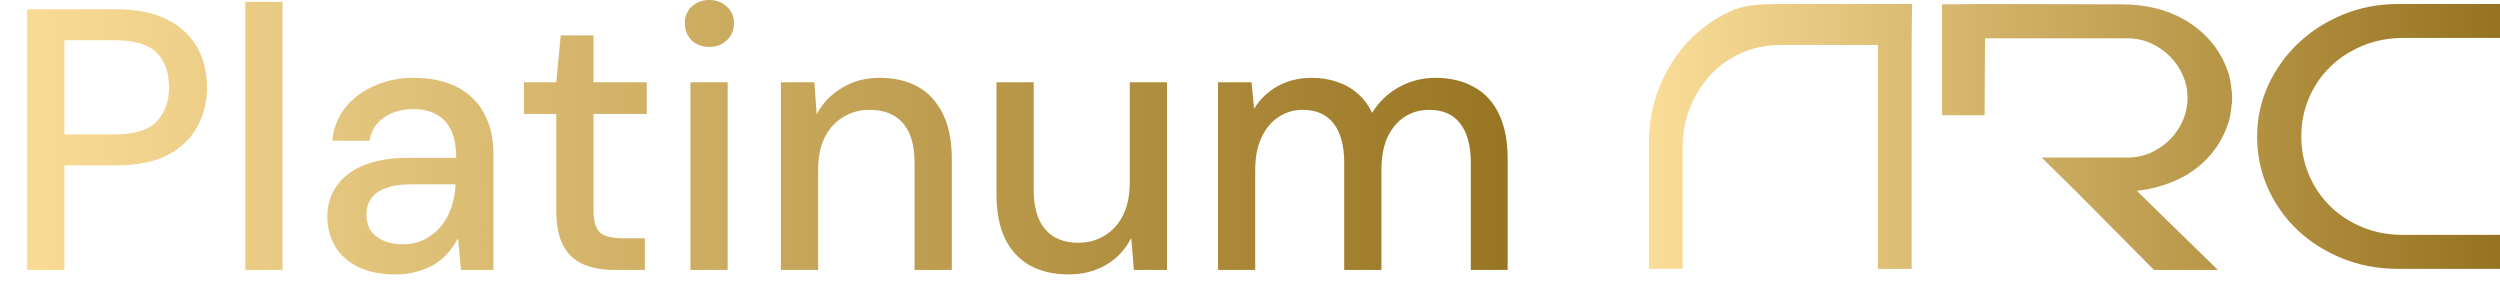
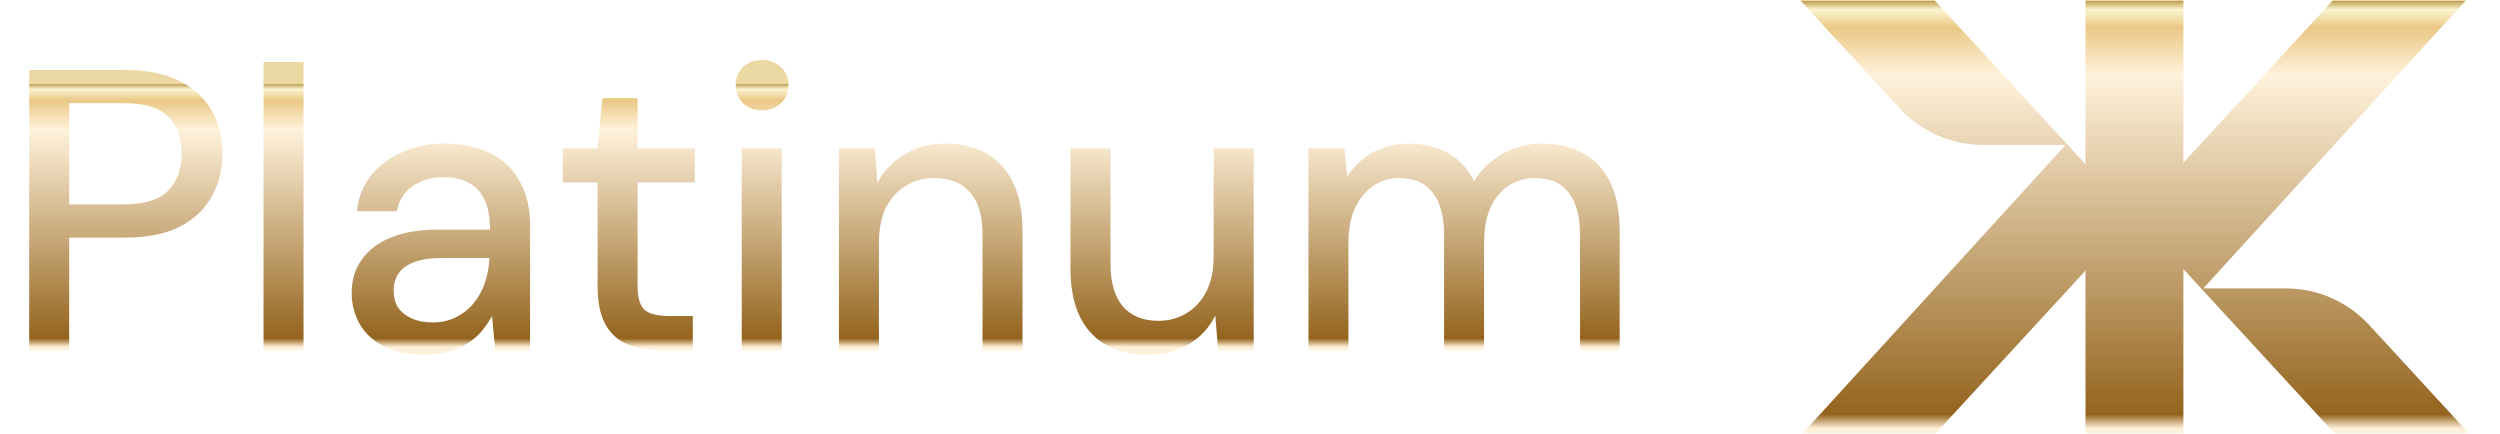
- <svg xmlns="http://www.w3.org/2000/svg" width="94" height="11" viewBox="0 0 94 11" fill="none">
-   <path d="M1.022 10.15V0.35H4.368C5.152 0.35 5.796 0.481 6.3 0.742C6.804 1.003 7.177 1.353 7.42 1.792C7.663 2.231 7.784 2.73 7.784 3.29C7.784 3.822 7.663 4.312 7.42 4.76C7.187 5.199 6.818 5.553 6.314 5.824C5.81 6.085 5.161 6.216 4.368 6.216H2.422V10.15H1.022ZM2.422 5.054H4.312C5.049 5.054 5.572 4.895 5.88 4.578C6.197 4.251 6.356 3.822 6.356 3.29C6.356 2.721 6.197 2.282 5.88 1.974C5.572 1.666 5.049 1.512 4.312 1.512H2.422V5.054ZM9.223 10.15V0.07H10.623V10.15H9.223ZM14.884 10.318C14.305 10.318 13.824 10.22 13.442 10.024C13.059 9.828 12.774 9.567 12.588 9.24C12.401 8.904 12.308 8.545 12.308 8.162C12.308 7.695 12.429 7.299 12.672 6.972C12.914 6.636 13.26 6.379 13.708 6.202C14.156 6.025 14.692 5.936 15.318 5.936H17.152C17.152 5.525 17.091 5.185 16.97 4.914C16.848 4.643 16.666 4.443 16.424 4.312C16.19 4.172 15.892 4.102 15.528 4.102C15.108 4.102 14.748 4.205 14.45 4.41C14.151 4.606 13.964 4.9 13.89 5.292H12.49C12.546 4.797 12.714 4.377 12.994 4.032C13.283 3.677 13.652 3.407 14.1 3.22C14.548 3.024 15.024 2.926 15.528 2.926C16.19 2.926 16.746 3.043 17.194 3.276C17.642 3.509 17.978 3.841 18.202 4.27C18.435 4.69 18.552 5.194 18.552 5.782V10.15H17.334L17.222 8.96C17.119 9.147 16.998 9.324 16.858 9.492C16.718 9.66 16.55 9.805 16.354 9.926C16.167 10.047 15.948 10.141 15.696 10.206C15.453 10.281 15.182 10.318 14.884 10.318ZM15.15 9.184C15.448 9.184 15.719 9.123 15.962 9.002C16.204 8.881 16.41 8.717 16.578 8.512C16.755 8.297 16.886 8.059 16.97 7.798C17.063 7.527 17.114 7.252 17.124 6.972V6.93H15.458C15.056 6.93 14.73 6.981 14.478 7.084C14.235 7.177 14.058 7.308 13.946 7.476C13.834 7.644 13.778 7.84 13.778 8.064C13.778 8.297 13.829 8.498 13.932 8.666C14.044 8.825 14.202 8.951 14.408 9.044C14.613 9.137 14.86 9.184 15.15 9.184ZM23.1 10.15C22.652 10.15 22.265 10.08 21.938 9.94C21.612 9.8 21.36 9.567 21.182 9.24C21.005 8.913 20.916 8.47 20.916 7.91V4.284H19.698V3.094H20.916L21.084 1.33H22.316V3.094H24.318V4.284H22.316V7.924C22.316 8.325 22.4 8.601 22.568 8.75C22.736 8.89 23.026 8.96 23.436 8.96H24.248V10.15H23.1ZM25.96 10.15V3.094H27.36V10.15H25.96ZM26.674 1.764C26.404 1.764 26.18 1.68 26.002 1.512C25.834 1.344 25.75 1.129 25.75 0.868C25.75 0.616 25.834 0.411 26.002 0.252C26.18 0.084 26.404 2.40803e-05 26.674 2.40803e-05C26.936 2.40803e-05 27.155 0.084 27.332 0.252C27.509 0.411 27.598 0.616 27.598 0.868C27.598 1.129 27.509 1.344 27.332 1.512C27.155 1.68 26.936 1.764 26.674 1.764ZM29.362 10.15V3.094H30.622L30.706 4.298C30.93 3.878 31.247 3.547 31.658 3.304C32.069 3.052 32.54 2.926 33.072 2.926C33.632 2.926 34.113 3.038 34.514 3.262C34.916 3.486 35.228 3.827 35.452 4.284C35.676 4.732 35.788 5.297 35.788 5.978V10.15H34.388V6.118C34.388 5.465 34.243 4.97 33.954 4.634C33.665 4.298 33.245 4.13 32.694 4.13C32.33 4.13 32.004 4.219 31.714 4.396C31.425 4.564 31.192 4.816 31.014 5.152C30.846 5.488 30.762 5.899 30.762 6.384V10.15H29.362ZM40.169 10.318C39.618 10.318 39.138 10.206 38.727 9.982C38.326 9.758 38.013 9.422 37.789 8.974C37.574 8.526 37.467 7.961 37.467 7.28V3.094H38.867V7.126C38.867 7.789 39.012 8.288 39.301 8.624C39.59 8.96 40.006 9.128 40.547 9.128C40.911 9.128 41.238 9.039 41.527 8.862C41.826 8.685 42.059 8.428 42.227 8.092C42.395 7.756 42.479 7.345 42.479 6.86V3.094H43.879V10.15H42.633L42.535 8.946C42.32 9.375 42.008 9.711 41.597 9.954C41.186 10.197 40.71 10.318 40.169 10.318ZM45.796 10.15V3.094H47.056L47.154 4.088C47.378 3.724 47.676 3.439 48.05 3.234C48.423 3.029 48.843 2.926 49.31 2.926C49.664 2.926 49.986 2.977 50.276 3.08C50.565 3.173 50.822 3.318 51.046 3.514C51.27 3.71 51.452 3.953 51.592 4.242C51.844 3.831 52.18 3.509 52.6 3.276C53.029 3.043 53.482 2.926 53.958 2.926C54.527 2.926 55.017 3.043 55.428 3.276C55.838 3.5 56.151 3.841 56.366 4.298C56.58 4.746 56.688 5.306 56.688 5.978V10.15H55.302V6.118C55.302 5.465 55.166 4.97 54.896 4.634C54.634 4.298 54.247 4.13 53.734 4.13C53.388 4.13 53.08 4.219 52.81 4.396C52.539 4.573 52.324 4.83 52.166 5.166C52.016 5.502 51.942 5.913 51.942 6.398V10.15H50.542V6.118C50.542 5.465 50.406 4.97 50.136 4.634C49.874 4.298 49.487 4.13 48.974 4.13C48.647 4.13 48.348 4.219 48.078 4.396C47.807 4.573 47.592 4.83 47.434 5.166C47.275 5.502 47.196 5.913 47.196 6.398V10.15H45.796Z" fill="url(#paint0_linear_105_63796)" />
-   <path d="M79.786 0.164C80.683 0.164 81.471 0.358 82.149 0.748C82.537 0.974 82.869 1.251 83.143 1.577C83.417 1.903 83.624 2.27 83.764 2.677C83.804 2.777 83.829 2.863 83.839 2.935C83.839 2.963 83.844 2.981 83.854 2.99C83.864 3.044 83.871 3.098 83.876 3.153C83.881 3.207 83.888 3.257 83.898 3.302V3.329C83.908 3.384 83.916 3.438 83.921 3.492C83.926 3.547 83.928 3.606 83.928 3.669V3.696C83.928 3.76 83.926 3.818 83.921 3.873C83.916 3.927 83.908 3.982 83.898 4.036L83.854 4.376C83.844 4.385 83.839 4.403 83.839 4.43C83.829 4.475 83.819 4.516 83.809 4.552C83.799 4.588 83.784 4.629 83.764 4.674C83.624 5.091 83.417 5.463 83.143 5.789C82.869 6.115 82.537 6.391 82.149 6.617C81.82 6.799 81.456 6.941 81.057 7.045C80.827 7.105 80.589 7.148 80.343 7.174L83.392 10.15H80.99L78.065 7.202L76.767 5.924H79.98C80.309 5.924 80.611 5.861 80.885 5.734C81.159 5.607 81.398 5.44 81.603 5.232C81.807 5.023 81.967 4.785 82.081 4.518C82.196 4.251 82.253 3.972 82.253 3.683C82.253 3.393 82.196 3.114 82.081 2.847C81.967 2.58 81.807 2.342 81.603 2.134C81.398 1.925 81.159 1.758 80.885 1.631C80.611 1.504 80.309 1.441 79.98 1.441H74.636L74.621 4.332H73.021V0.164L74.621 0.15L79.786 0.164ZM66.826 0.15C66.866 0.15 66.906 0.15 66.946 0.15L66.993 0.151L71.892 0.15L71.878 1.69V10.109H70.612V1.69H66.939C66.435 1.69 65.96 1.785 65.515 1.976C65.069 2.167 64.68 2.436 64.347 2.783C64.014 3.13 63.751 3.539 63.557 4.012C63.364 4.484 63.267 4.997 63.267 5.55V10.109H62L62 5.369C62 4.625 62.13 3.929 62.391 3.28C62.651 2.632 63.006 2.067 63.456 1.584C63.905 1.102 64.428 0.72 65.025 0.438C65.588 0.173 66.188 0.166 66.826 0.15ZM94 0.15V1.427L90.357 1.427C89.809 1.427 89.3 1.525 88.832 1.72C88.363 1.915 87.957 2.18 87.613 2.516C87.269 2.852 87.002 3.244 86.813 3.694C86.623 4.143 86.529 4.621 86.529 5.13C86.529 5.638 86.623 6.117 86.813 6.566C87.002 7.015 87.266 7.407 87.606 7.743C87.944 8.079 88.348 8.344 88.817 8.539C89.285 8.735 89.799 8.832 90.357 8.832H94V10.109H90.178C89.42 10.109 88.717 9.978 88.069 9.715C87.421 9.453 86.86 9.097 86.386 8.649C85.913 8.2 85.542 7.675 85.272 7.073C85.003 6.47 84.868 5.825 84.868 5.136C84.868 4.448 85.008 3.803 85.287 3.2C85.567 2.598 85.945 2.07 86.424 1.617C86.903 1.165 87.463 0.807 88.106 0.544C88.749 0.281 89.44 0.15 90.178 0.15H94Z" fill="url(#paint1_linear_105_63796)" />
+ <svg xmlns="http://www.w3.org/2000/svg" width="75" height="13" viewBox="0 0 75 13" fill="none">
+   <path d="M0.876 10.5V2.1H3.744C4.416 2.1 4.968 2.212 5.4 2.436C5.832 2.66 6.152 2.96 6.36 3.336C6.568 3.712 6.672 4.14 6.672 4.62C6.672 5.076 6.568 5.496 6.36 5.88C6.16 6.256 5.844 6.56 5.412 6.792C4.98 7.016 4.424 7.128 3.744 7.128H2.076V10.5H0.876ZM2.076 6.132H3.696C4.328 6.132 4.776 5.996 5.04 5.724C5.312 5.444 5.448 5.076 5.448 4.62C5.448 4.132 5.312 3.756 5.04 3.492C4.776 3.228 4.328 3.096 3.696 3.096H2.076V6.132ZM7.906 10.5V1.86H9.106V10.5H7.906ZM12.758 10.644C12.261 10.644 11.85 10.56 11.521 10.392C11.194 10.224 10.95 10 10.79 9.72C10.63 9.432 10.55 9.124 10.55 8.796C10.55 8.396 10.653 8.056 10.861 7.776C11.069 7.488 11.366 7.268 11.749 7.116C12.133 6.964 12.594 6.888 13.13 6.888H14.701C14.701 6.536 14.649 6.244 14.546 6.012C14.441 5.78 14.286 5.608 14.078 5.496C13.877 5.376 13.621 5.316 13.309 5.316C12.95 5.316 12.642 5.404 12.386 5.58C12.13 5.748 11.97 6 11.905 6.336H10.706C10.754 5.912 10.898 5.552 11.137 5.256C11.386 4.952 11.701 4.72 12.085 4.56C12.47 4.392 12.877 4.308 13.309 4.308C13.877 4.308 14.354 4.408 14.738 4.608C15.121 4.808 15.409 5.092 15.601 5.46C15.802 5.82 15.902 6.252 15.902 6.756V10.5H14.857L14.761 9.48C14.674 9.64 14.569 9.792 14.45 9.936C14.329 10.08 14.185 10.204 14.018 10.308C13.857 10.412 13.669 10.492 13.454 10.548C13.245 10.612 13.014 10.644 12.758 10.644ZM12.986 9.672C13.242 9.672 13.473 9.62 13.681 9.516C13.889 9.412 14.066 9.272 14.21 9.096C14.361 8.912 14.473 8.708 14.546 8.484C14.626 8.252 14.669 8.016 14.678 7.776V7.74H13.249C12.905 7.74 12.626 7.784 12.409 7.872C12.201 7.952 12.05 8.064 11.954 8.208C11.857 8.352 11.809 8.52 11.809 8.712C11.809 8.912 11.854 9.084 11.941 9.228C12.037 9.364 12.174 9.472 12.35 9.552C12.525 9.632 12.738 9.672 12.986 9.672ZM19.8 10.5C19.416 10.5 19.084 10.44 18.804 10.32C18.524 10.2 18.308 10 18.156 9.72C18.004 9.44 17.928 9.06 17.928 8.58V5.472H16.884V4.452H17.928L18.072 2.94H19.128V4.452H20.844V5.472H19.128V8.592C19.128 8.936 19.2 9.172 19.344 9.3C19.488 9.42 19.736 9.48 20.088 9.48H20.784V10.5H19.8ZM22.252 10.5V4.452H23.452V10.5H22.252ZM22.864 3.312C22.632 3.312 22.44 3.24 22.288 3.096C22.144 2.952 22.072 2.768 22.072 2.544C22.072 2.328 22.144 2.152 22.288 2.016C22.44 1.872 22.632 1.8 22.864 1.8C23.088 1.8 23.276 1.872 23.428 2.016C23.58 2.152 23.656 2.328 23.656 2.544C23.656 2.768 23.58 2.952 23.428 3.096C23.276 3.24 23.088 3.312 22.864 3.312ZM25.168 10.5V4.452H26.248L26.32 5.484C26.512 5.124 26.784 4.84 27.136 4.632C27.488 4.416 27.892 4.308 28.348 4.308C28.828 4.308 29.24 4.404 29.584 4.596C29.928 4.788 30.196 5.08 30.388 5.472C30.58 5.856 30.676 6.34 30.676 6.924V10.5H29.476V7.044C29.476 6.484 29.352 6.06 29.104 5.772C28.856 5.484 28.496 5.34 28.024 5.34C27.712 5.34 27.432 5.416 27.184 5.568C26.936 5.712 26.736 5.928 26.584 6.216C26.44 6.504 26.368 6.856 26.368 7.272V10.5H25.168ZM34.431 10.644C33.959 10.644 33.547 10.548 33.194 10.356C32.85 10.164 32.583 9.876 32.391 9.492C32.206 9.108 32.114 8.624 32.114 8.04V4.452H33.315V7.908C33.315 8.476 33.438 8.904 33.687 9.192C33.934 9.48 34.291 9.624 34.755 9.624C35.066 9.624 35.346 9.548 35.594 9.396C35.85 9.244 36.05 9.024 36.194 8.736C36.339 8.448 36.41 8.096 36.41 7.68V4.452H37.611V10.5H36.542L36.459 9.468C36.275 9.836 36.007 10.124 35.654 10.332C35.303 10.54 34.895 10.644 34.431 10.644ZM39.254 10.5V4.452H40.334L40.417 5.304C40.609 4.992 40.865 4.748 41.185 4.572C41.505 4.396 41.865 4.308 42.266 4.308C42.569 4.308 42.846 4.352 43.093 4.44C43.342 4.52 43.562 4.644 43.754 4.812C43.946 4.98 44.102 5.188 44.221 5.436C44.438 5.084 44.725 4.808 45.086 4.608C45.453 4.408 45.842 4.308 46.249 4.308C46.737 4.308 47.157 4.408 47.51 4.608C47.861 4.8 48.13 5.092 48.313 5.484C48.498 5.868 48.59 6.348 48.59 6.924V10.5H47.401V7.044C47.401 6.484 47.285 6.06 47.053 5.772C46.83 5.484 46.498 5.34 46.057 5.34C45.761 5.34 45.498 5.416 45.266 5.568C45.033 5.72 44.849 5.94 44.714 6.228C44.586 6.516 44.522 6.868 44.522 7.284V10.5H43.322V7.044C43.322 6.484 43.206 6.06 42.974 5.772C42.749 5.484 42.417 5.34 41.977 5.34C41.697 5.34 41.441 5.416 41.209 5.568C40.977 5.72 40.794 5.94 40.657 6.228C40.522 6.516 40.453 6.868 40.453 7.284V10.5H39.254Z" fill="url(#paint0_linear_25_55514)" />
+   <path d="M74.066 13H70.037L66.067 8.687L64.033 6.477L69.994 0H73.987L66.1 8.651H68.57C69.522 8.651 70.431 9.05 71.076 9.75L74.066 13Z" fill="url(#paint1_linear_25_55514)" />
+   <path d="M54 0H58.029L61.999 4.313L64.033 6.523L58.072 13H54.08L61.966 4.349H59.496C58.544 4.349 57.635 3.95 56.99 3.25L54 0Z" fill="url(#paint2_linear_25_55514)" />
+   <path d="M65.502 0H62.565V13H65.502V0Z" fill="url(#paint3_linear_25_55514)" />
  <defs>
-     <linearGradient id="paint0_linear_105_63796" x1="0" y1="5.15" x2="58" y2="5.15" gradientUnits="userSpaceOnUse">
-       <stop stop-color="#FADD98" />
-       <stop offset="1" stop-color="#967320" />
+     <linearGradient id="paint0_linear_25_55514" x1="41.72" y1="10.488" x2="41.72" y2="2.512" gradientUnits="userSpaceOnUse">
+       <stop offset="0.01" stop-color="#FFF0DA" />
+       <stop offset="0.042" stop-color="#94641E" />
+       <stop offset="0.828" stop-color="#FFF2DB" />
+       <stop offset="0.938" stop-color="#EAC885" />
+       <stop offset="0.979" stop-color="#FBF5D1" />
+       <stop offset="1" stop-color="#BD9A4B" />
+       <stop offset="1" stop-color="#ECD8A3" />
    </linearGradient>
-     <linearGradient id="paint1_linear_105_63796" x1="62" y1="5.15" x2="94" y2="5.15" gradientUnits="userSpaceOnUse">
-       <stop stop-color="#FADD98" />
-       <stop offset="1" stop-color="#967320" />
+     <linearGradient id="paint1_linear_25_55514" x1="72.405" y1="12.98" x2="72.405" y2="0.02" gradientUnits="userSpaceOnUse">
+       <stop offset="0.01" stop-color="#FFF0DA" />
+       <stop offset="0.042" stop-color="#94641E" />
+       <stop offset="0.828" stop-color="#FFF2DB" />
+       <stop offset="0.938" stop-color="#EAC885" />
+       <stop offset="0.979" stop-color="#FBF5D1" />
+       <stop offset="1" stop-color="#BD9A4B" />
+       <stop offset="1" stop-color="#ECD8A3" />
+     </linearGradient>
+     <linearGradient id="paint2_linear_25_55514" x1="62.371" y1="12.98" x2="62.371" y2="0.02" gradientUnits="userSpaceOnUse">
+       <stop offset="0.01" stop-color="#FFF0DA" />
+       <stop offset="0.042" stop-color="#94641E" />
+       <stop offset="0.828" stop-color="#FFF2DB" />
+       <stop offset="0.938" stop-color="#EAC885" />
+       <stop offset="0.979" stop-color="#FBF5D1" />
+       <stop offset="1" stop-color="#BD9A4B" />
+       <stop offset="1" stop-color="#ECD8A3" />
+     </linearGradient>
+     <linearGradient id="paint3_linear_25_55514" x1="65.016" y1="12.98" x2="65.016" y2="0.02" gradientUnits="userSpaceOnUse">
+       <stop offset="0.01" stop-color="#FFF0DA" />
+       <stop offset="0.042" stop-color="#94641E" />
+       <stop offset="0.828" stop-color="#FFF2DB" />
+       <stop offset="0.938" stop-color="#EAC885" />
+       <stop offset="0.979" stop-color="#FBF5D1" />
+       <stop offset="1" stop-color="#BD9A4B" />
+       <stop offset="1" stop-color="#ECD8A3" />
    </linearGradient>
  </defs>
</svg>
